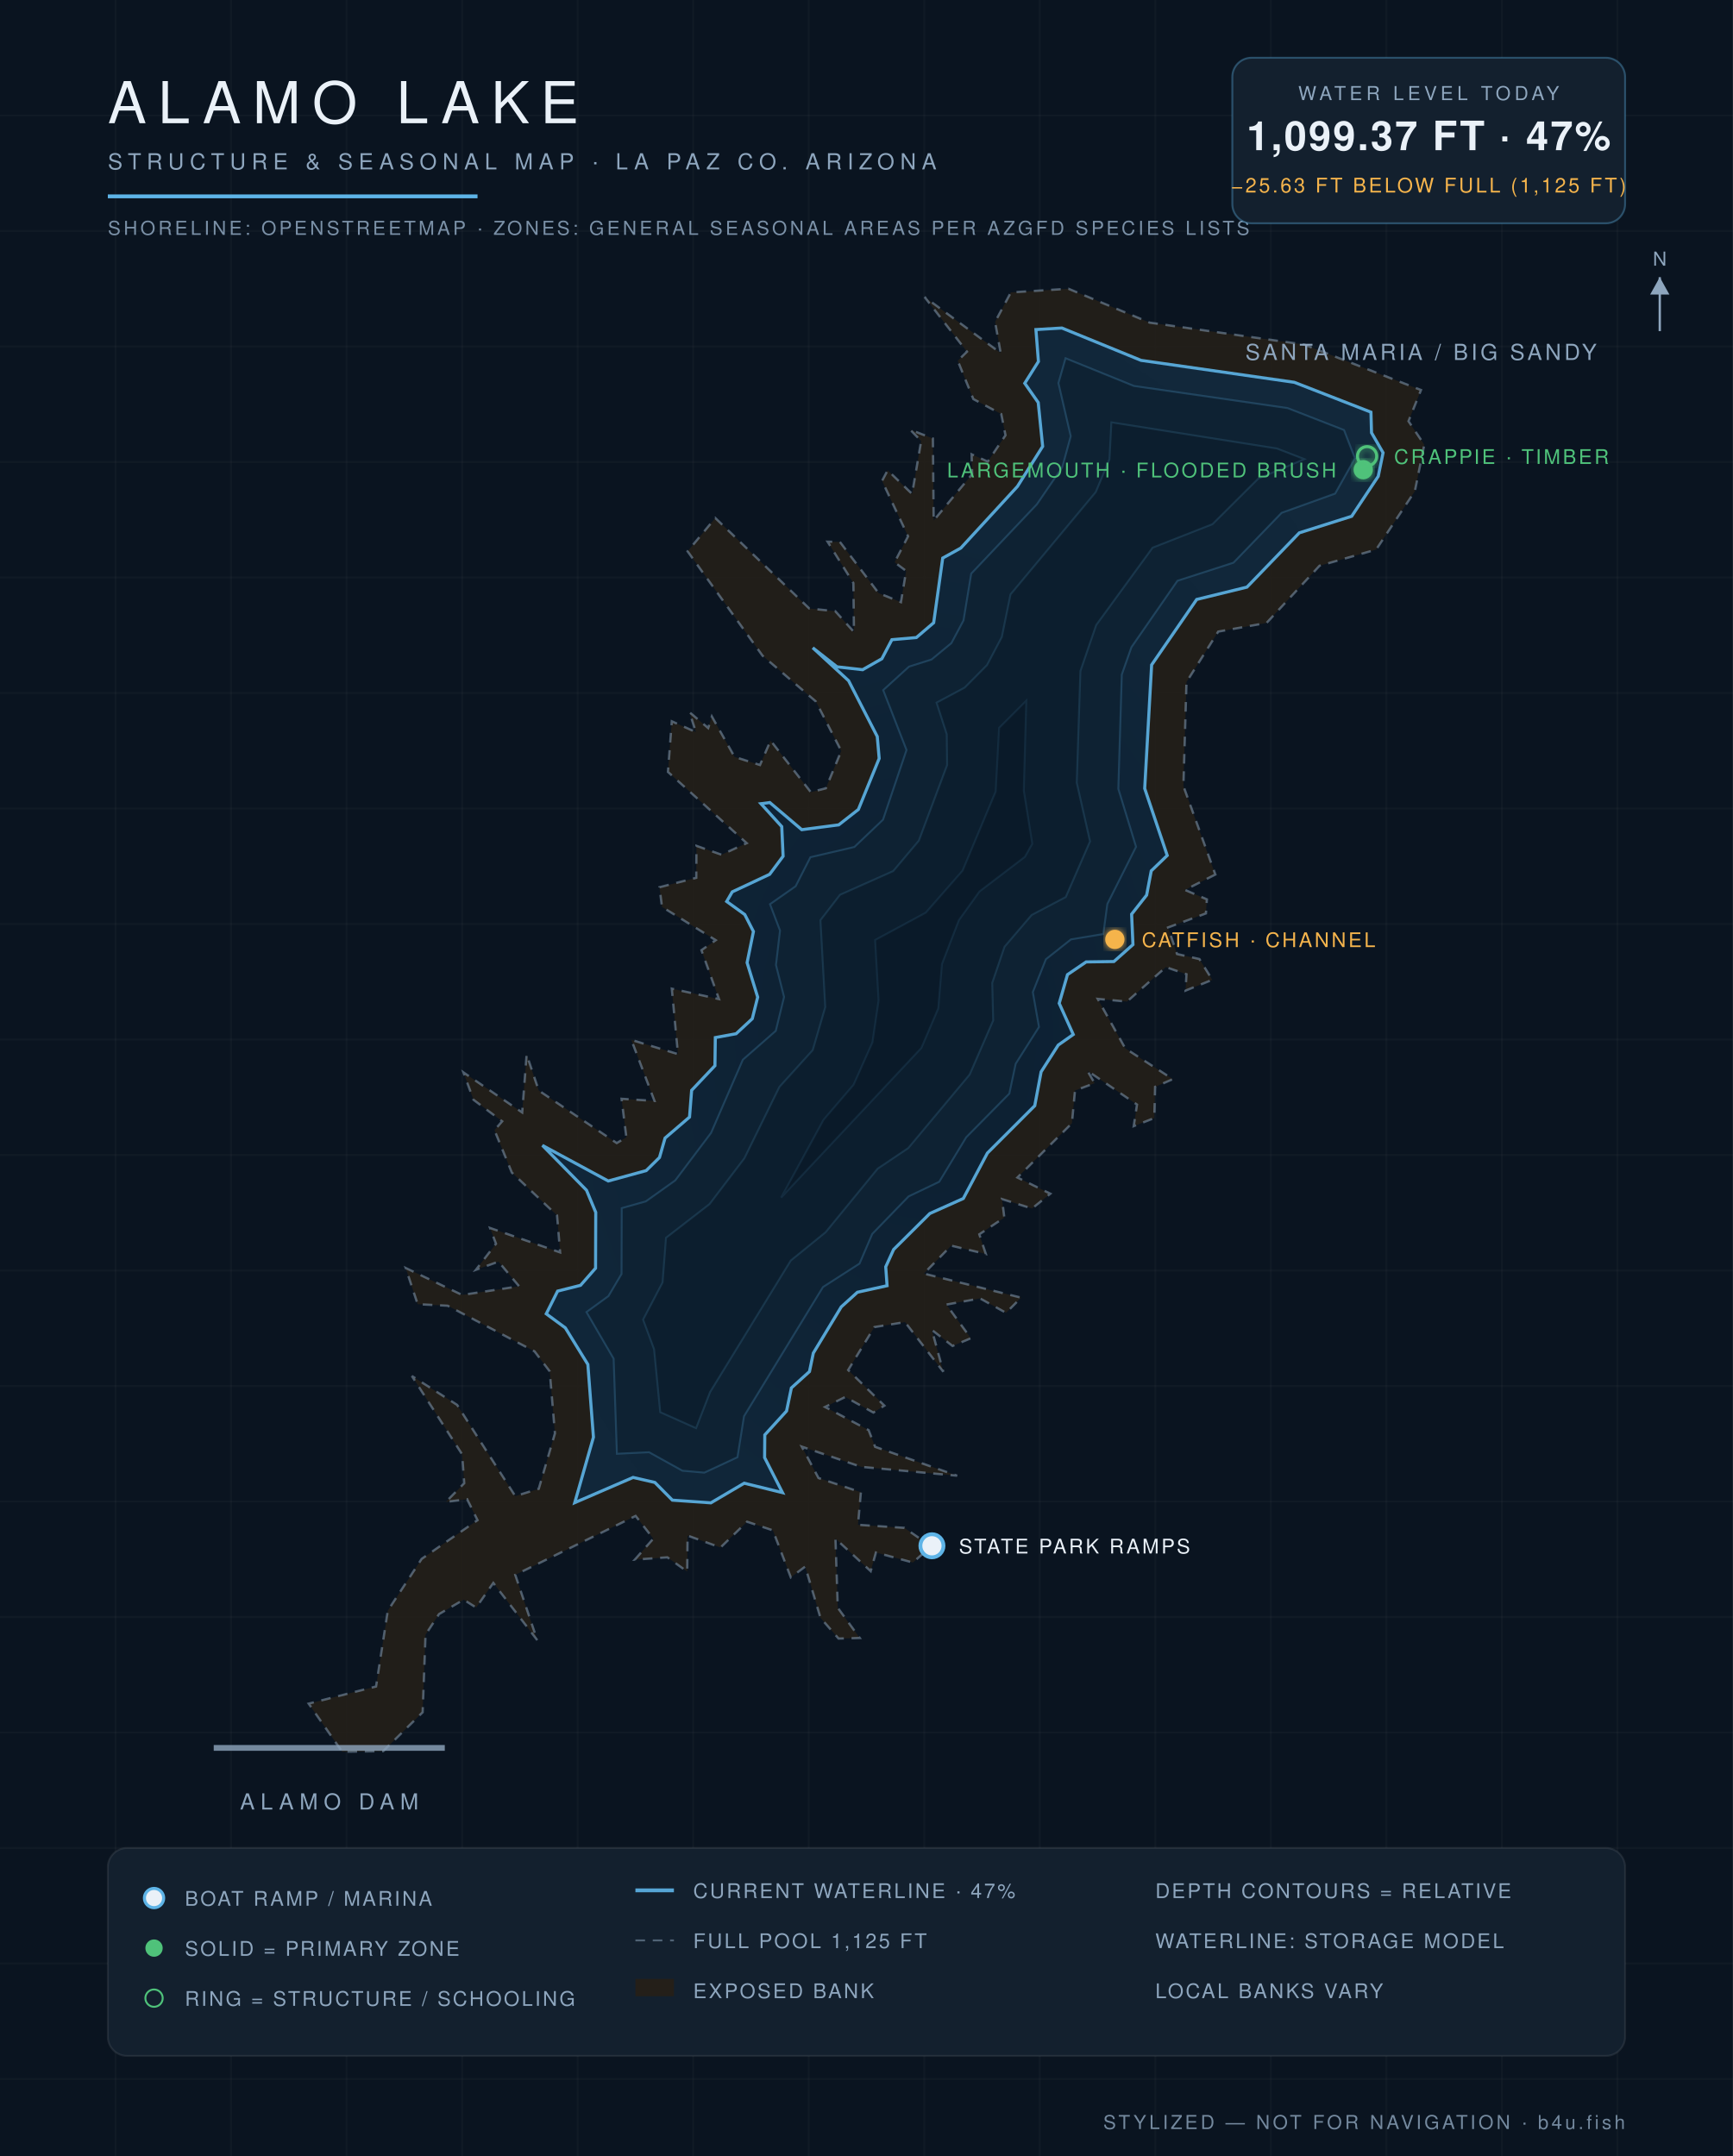
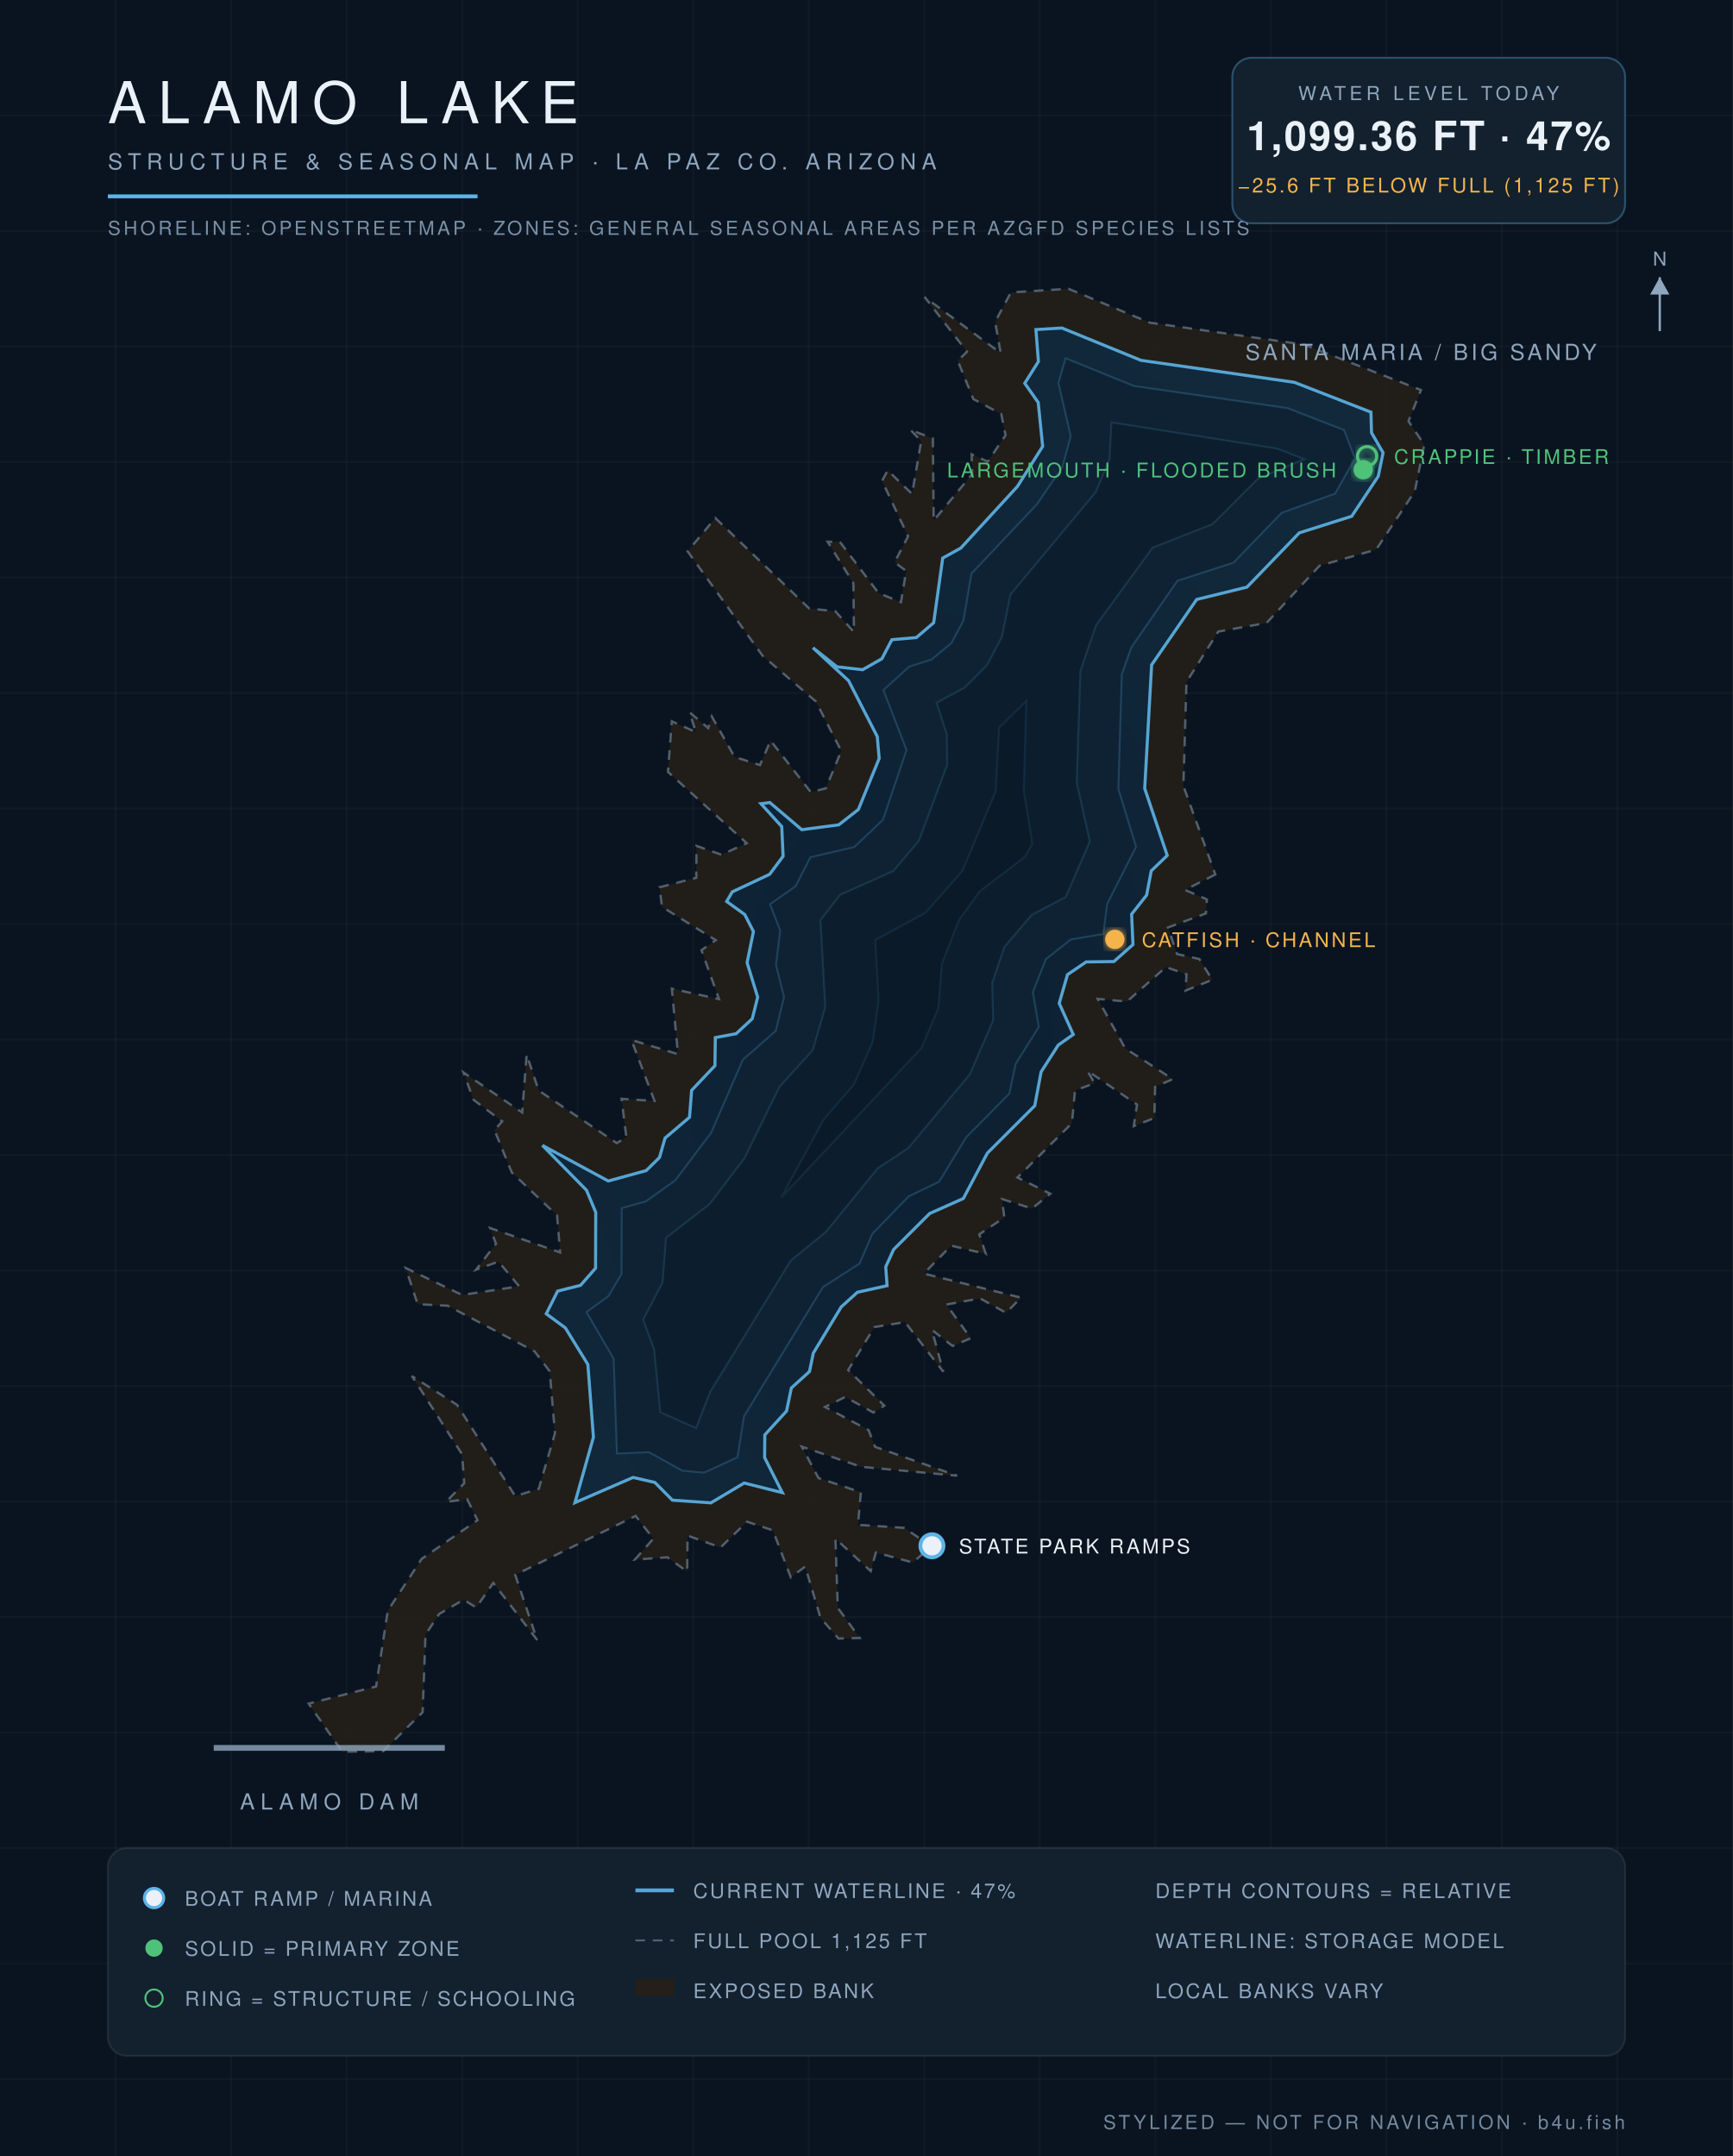
<svg xmlns="http://www.w3.org/2000/svg" viewBox="0 0 900 1120" font-family="Helvetica,Arial,sans-serif">
  <defs>
    <radialGradient id="wg" cx="45%" cy="60%" r="80%">
      <stop offset="0%" stop-color="#0c1f31" />
      <stop offset="55%" stop-color="#102639" />
      <stop offset="100%" stop-color="#13293c" />
    </radialGradient>
    <filter id="glow">
      <feGaussianBlur stdDeviation="2.2" result="b" />
      <feMerge>
        <feMergeNode in="b" />
        <feMergeNode in="SourceGraphic" />
      </feMerge>
    </filter>
  </defs>
  <rect width="900" height="1120" fill="#0a1420" />
  <g stroke="#ffffff" stroke-opacity="0.025">
    <line x1="60" y1="0" x2="60" y2="1120" />
    <line x1="120" y1="0" x2="120" y2="1120" />
    <line x1="180" y1="0" x2="180" y2="1120" />
    <line x1="240" y1="0" x2="240" y2="1120" />
    <line x1="300" y1="0" x2="300" y2="1120" />
    <line x1="360" y1="0" x2="360" y2="1120" />
    <line x1="420" y1="0" x2="420" y2="1120" />
    <line x1="480" y1="0" x2="480" y2="1120" />
    <line x1="540" y1="0" x2="540" y2="1120" />
    <line x1="600" y1="0" x2="600" y2="1120" />
    <line x1="660" y1="0" x2="660" y2="1120" />
    <line x1="720" y1="0" x2="720" y2="1120" />
    <line x1="780" y1="0" x2="780" y2="1120" />
    <line x1="840" y1="0" x2="840" y2="1120" />
    <line x1="0" y1="60" x2="900" y2="60" />
    <line x1="0" y1="120" x2="900" y2="120" />
    <line x1="0" y1="180" x2="900" y2="180" />
    <line x1="0" y1="240" x2="900" y2="240" />
    <line x1="0" y1="300" x2="900" y2="300" />
    <line x1="0" y1="360" x2="900" y2="360" />
    <line x1="0" y1="420" x2="900" y2="420" />
    <line x1="0" y1="480" x2="900" y2="480" />
    <line x1="0" y1="540" x2="900" y2="540" />
    <line x1="0" y1="600" x2="900" y2="600" />
    <line x1="0" y1="660" x2="900" y2="660" />
    <line x1="0" y1="720" x2="900" y2="720" />
    <line x1="0" y1="780" x2="900" y2="780" />
    <line x1="0" y1="840" x2="900" y2="840" />
    <line x1="0" y1="900" x2="900" y2="900" />
    <line x1="0" y1="960" x2="900" y2="960" />
    <line x1="0" y1="1020" x2="900" y2="1020" />
    <line x1="0" y1="1080" x2="900" y2="1080" />
  </g>
  <path d="M 631.2,454.3 L 615.4,462.3 L 626.8,467.2 L 626.3,474.5 L 606.6,481.8 L 611.3,495.6 L 622.9,498.2 L 629.6,509.0 L 615.7,514.6 L 616.2,506.1 L 605.5,502.4 L 585.3,520.3 L 570.1,518.9 L 584.4,544.6 L 609.1,560.6 L 599.9,564.6 L 599.5,580.8 L 588.8,585.0 L 590.5,573.8 L 564.7,556.2 L 568.5,562.7 L 558.3,566.5 L 556.7,583.5 L 528.4,611.7 L 545.5,620.1 L 536.0,627.8 L 520.4,622.9 L 521.6,632.5 L 508.6,641.2 L 512.0,651.4 L 494.0,647.1 L 479.8,661.6 L 530.3,674.1 L 522.5,682.0 L 509.0,674.5 L 491.5,677.7 L 504.2,695.2 L 494.7,699.2 L 484.0,690.9 L 489.9,712.6 L 470.0,686.8 L 454.1,689.4 L 440.5,711.7 L 459.3,730.2 L 453.6,733.8 L 439.0,725.7 L 428.5,730.9 L 451.1,742.9 L 454.5,751.6 L 497.1,766.6 L 447.3,762.0 L 416.4,751.5 L 425.1,767.8 L 447.1,775.2 L 445.6,792.1 L 469.7,793.7 L 483.6,803.3 L 474.1,811.7 L 454.9,806.5 L 452.2,816.2 L 433.9,799.3 L 435.1,835.2 L 446.5,850.9 L 435.5,851.2 L 426.1,840.4 L 418.2,813.8 L 410.7,819.4 L 401.4,795.0 L 388.0,790.5 L 374.2,803.9 L 357.1,797.7 L 356.9,816.4 L 346.6,809.0 L 329.7,810.2 L 339.3,799.3 L 330.1,787.5 L 267.6,818.1 L 279.0,852.0 L 256.2,822.3 L 247.3,835.1 L 240.8,831.0 L 228.0,838.5 L 221.0,849.2 L 219.5,889.5 L 199.0,909.7 L 177.7,910.0 L 160.3,885.0 L 195.3,876.1 L 201.4,836.7 L 219.0,809.8 L 248.0,789.7 L 242.6,778.8 L 231.6,780.2 L 241.1,770.5 L 240.0,755.5 L 213.9,714.8 L 237.4,729.8 L 267.6,777.2 L 279.8,773.4 L 288.2,744.6 L 285.5,712.4 L 277.6,702.0 L 232.5,678.3 L 216.9,677.5 L 210.7,658.7 L 240.0,672.7 L 269.6,668.2 L 258.9,655.4 L 247.2,659.6 L 257.6,646.1 L 254.5,637.9 L 290.9,650.6 L 289.3,631.4 L 265.8,609.1 L 256.8,587.1 L 260.8,582.5 L 245.9,571.3 L 240.7,557.1 L 271.2,577.9 L 273.5,547.8 L 279.8,566.5 L 320.3,593.8 L 325.3,590.8 L 322.8,570.8 L 339.9,571.9 L 327.9,540.2 L 352.1,547.6 L 348.9,513.6 L 373.4,519.0 L 364.3,493.6 L 371.7,488.4 L 343.8,471.1 L 342.5,460.9 L 361.6,456.0 L 361.7,439.4 L 374.7,444.0 L 387.8,438.0 L 346.9,401.0 L 348.9,374.7 L 361.4,380.3 L 358.1,370.0 L 367.8,378.2 L 369.7,372.2 L 381.5,393.2 L 394.7,397.4 L 400.2,384.7 L 421.1,411.5 L 428.9,409.5 L 436.9,390.1 L 423.7,364.4 L 396.0,340.6 L 357.1,286.4 L 371.5,269.1 L 420.3,316.1 L 433.8,317.5 L 443.5,328.3 L 443.2,302.9 L 429.8,281.4 L 436.2,281.5 L 456.3,308.1 L 467.9,312.8 L 470.6,296.6 L 464.6,292.1 L 471.6,278.6 L 458.1,249.8 L 461.0,244.3 L 473.7,256.6 L 478.4,229.1 L 472.7,223.2 L 484.5,227.8 L 484.9,270.4 L 504.9,246.3 L 504.6,236.0 L 513.0,239.8 L 522.2,226.1 L 520.0,215.1 L 505.5,207.3 L 497.4,187.4 L 502.2,182.7 L 480.2,154.3 L 519.7,183.4 L 516.8,167.2 L 525.0,151.9 L 554.9,150.0 L 597.1,167.6 L 677.3,179.0 L 738.0,202.6 L 731.5,218.8 L 739.7,231.0 L 734.8,255.2 L 714.7,285.5 L 685.3,293.9 L 657.8,323.6 L 632.7,328.1 L 616.2,354.3 L 614.6,408.3 L 631.2,454.3 Z" fill="#241f19" fill-opacity="0.9" stroke="#8ea6be" stroke-opacity="0.5" stroke-width="1.2" stroke-dasharray="5 4" />
-   <path d="M 298.5,780.6 L 308.2,746.6 L 305.3,708.8 L 293.6,689.8 L 283.7,682.5 L 289.6,670.7 L 301.5,667.7 L 309.3,658.8 L 309.4,629.8 L 304.6,618.3 L 281.7,595.0 L 315.9,613.5 L 335.6,608.1 L 342.5,601.3 L 345.4,591.2 L 358.1,580.3 L 359.2,566.4 L 371.3,553.6 L 371.5,539.0 L 382.3,537.0 L 390.7,529.2 L 393.5,518.0 L 388.0,500.1 L 391.3,483.9 L 386.8,475.1 L 377.4,468.3 L 380.3,463.3 L 399.7,454.2 L 406.7,444.8 L 406.0,429.4 L 395.2,417.5 L 399.8,416.9 L 416.4,431.0 L 435.6,428.5 L 445.8,420.5 L 456.6,394.0 L 455.6,382.6 L 440.7,353.6 L 422.1,336.5 L 434.7,346.4 L 448.0,347.9 L 458.0,342.2 L 463.2,332.3 L 475.9,331.2 L 484.9,323.5 L 489.6,289.9 L 499.0,284.7 L 528.4,252.7 L 541.5,231.9 L 539.2,209.1 L 532.2,199.1 L 539.3,187.8 L 538.0,171.2 L 551.5,170.4 L 592.6,187.2 L 672.2,198.6 L 712.0,214.1 L 712.3,224.8 L 718.3,235.2 L 715.8,247.4 L 702.0,268.2 L 674.8,276.8 L 647.6,305.0 L 621.5,311.4 L 598.1,345.4 L 594.5,409.6 L 606.2,444.4 L 597.9,452.4 L 595.5,465.0 L 587.7,474.9 L 588.4,490.7 L 578.5,499.5 L 564.1,499.7 L 554.4,506.3 L 550.1,521.2 L 557.4,537.4 L 549.6,542.9 L 540.7,556.8 L 537.4,574.4 L 512.8,599.0 L 500.3,622.6 L 482.9,630.4 L 464.1,649.1 L 460.0,658.1 L 460.7,667.9 L 445.3,671.3 L 436.9,678.9 L 422.4,702.9 L 420.4,712.5 L 411.0,721.0 L 408.5,733.0 L 397.2,745.4 L 397.1,757.2 L 406.4,775.4 L 386.5,770.5 L 369.2,780.7 L 349.2,779.3 L 340.1,770.1 L 328.8,767.5 L 298.5,780.6 Z" fill="url(#wg)" stroke="#5eb4e7" stroke-opacity="0.9" stroke-width="1.6" />
-   <path d="M 322.9,627.6 L 335.4,624.1 L 350.7,613.2 L 369.3,588.5 L 385.8,550.5 L 402.9,535.5 L 407.2,517.9 L 403.0,501.3 L 405.1,483.4 L 399.9,469.7 L 413.2,460.4 L 420.9,445.3 L 443.7,440.0 L 458.6,425.8 L 470.8,389.6 L 458.7,358.5 L 472.1,346.3 L 483.8,342.6 L 494.1,334.1 L 500.4,322.3 L 504.4,298.0 L 538.5,262.0 L 551.7,242.7 L 556.1,226.6 L 549.7,199.0 L 553.4,186.1 L 588.9,200.5 L 668.7,212.0 L 698.0,223.4 L 703.7,238.1 L 693.4,256.4 L 665.6,266.4 L 640.6,292.3 L 611.5,301.7 L 587.6,336.2 L 582.6,350.4 L 580.8,409.8 L 590.0,439.9 L 575.1,469.6 L 573.0,485.2 L 556.2,488.0 L 543.2,498.3 L 536.4,515.4 L 539.6,533.5 L 527.5,552.6 L 524.2,568.1 L 501.8,590.8 L 487.8,613.9 L 471.9,621.5 L 453.0,641.0 L 446.4,656.4 L 427.4,668.6 L 386.4,735.7 L 383.0,757.0 L 365.8,765.0 L 354.4,764.0 L 337.1,754.4 L 320.4,755.2 L 318.7,705.8 L 304.6,681.6 L 316.0,673.3 L 322.8,661.8 L 322.9,627.6 Z" fill="#0e2233" stroke="#5eb4e7" stroke-opacity="0.22" stroke-width="1" />
-   <path d="M 361.5,741.9 L 342.9,733.6 L 339.7,700.9 L 334.0,685.5 L 344.1,666.2 L 345.9,643.0 L 368.5,625.5 L 386.6,601.7 L 404.8,564.6 L 422.1,545.5 L 428.6,523.2 L 426.1,478.0 L 436.3,464.8 L 463.9,452.5 L 477.2,436.7 L 491.9,397.4 L 491.7,381.4 L 486.4,365.0 L 501.0,357.2 L 512.6,345.5 L 520.3,330.9 L 524.8,308.8 L 569.1,255.6 L 576.2,238.6 L 577.2,219.4 L 663.2,233.0 L 677.4,238.5 L 653.5,248.6 L 629.7,272.3 L 598.6,284.5 L 569.3,324.7 L 561.1,348.6 L 559.2,406.6 L 566.1,437.1 L 553.5,466.0 L 535.8,475.3 L 521.7,491.8 L 515.3,510.6 L 515.8,530.1 L 503.6,558.2 L 471.7,596.4 L 455.8,607.1 L 428.8,640.1 L 410.7,654.8 L 368.8,723.1 L 361.5,741.9 Z" fill="#0c1e2e" stroke="#5eb4e7" stroke-opacity="0.15" stroke-width="1" />
-   <path d="M 427.7,581.7 L 443.3,563.5 L 453.1,541.5 L 456.3,519.7 L 454.5,488.3 L 480.8,474.1 L 499.9,452.3 L 517.1,411.2 L 518.9,378.1 L 533.0,364.0 L 531.7,410.7 L 536.1,438.3 L 532.3,445.1 L 508.7,463.1 L 498.0,478.0 L 489.2,500.8 L 487.3,523.8 L 478.5,544.4 L 405.7,622.1 L 427.7,581.7 Z" fill="#0a1a29" stroke="#5eb4e7" stroke-opacity="0.1" stroke-width="1" />
+   <path d="M 298.6,780.6 L 308.2,746.6 L 305.3,708.8 L 293.6,689.8 L 283.7,682.5 L 289.6,670.7 L 301.5,667.7 L 309.3,658.8 L 309.4,629.8 L 304.6,618.3 L 281.7,595.0 L 315.9,613.5 L 335.6,608.1 L 342.5,601.3 L 345.4,591.2 L 358.1,580.4 L 359.2,566.4 L 371.3,553.6 L 371.5,539.0 L 382.3,537.0 L 390.7,529.2 L 393.5,518.0 L 388.0,500.1 L 391.3,483.9 L 386.8,475.1 L 377.4,468.3 L 380.3,463.3 L 399.7,454.2 L 406.7,444.8 L 406.0,429.4 L 395.2,417.5 L 399.8,416.9 L 416.4,431.0 L 435.6,428.5 L 445.8,420.5 L 456.6,394.0 L 455.6,382.6 L 440.7,353.6 L 422.2,336.5 L 434.7,346.4 L 448.0,347.9 L 458.0,342.2 L 463.2,332.3 L 475.9,331.2 L 484.9,323.5 L 489.6,289.9 L 499.0,284.7 L 528.4,252.7 L 541.5,231.9 L 539.2,209.1 L 532.2,199.1 L 539.3,187.8 L 538.0,171.2 L 551.5,170.4 L 592.6,187.2 L 672.2,198.6 L 712.0,214.1 L 712.3,224.8 L 718.3,235.2 L 715.8,247.4 L 702.0,268.2 L 674.8,276.8 L 647.6,305.0 L 621.5,311.4 L 598.1,345.4 L 594.5,409.6 L 606.2,444.4 L 597.9,452.4 L 595.5,465.0 L 587.7,474.9 L 588.4,490.7 L 578.5,499.5 L 564.1,499.7 L 554.4,506.3 L 550.1,521.2 L 557.4,537.4 L 549.6,542.9 L 540.7,556.8 L 537.4,574.4 L 512.8,599.0 L 500.3,622.6 L 482.8,630.4 L 464.1,649.1 L 460.0,658.1 L 460.7,667.9 L 445.3,671.3 L 436.9,678.9 L 422.4,702.9 L 420.4,712.5 L 411.0,721.0 L 408.5,733.0 L 397.2,745.4 L 397.1,757.2 L 406.3,775.4 L 386.5,770.4 L 369.2,780.7 L 349.2,779.3 L 340.1,770.1 L 328.8,767.5 L 298.6,780.6 Z" fill="url(#wg)" stroke="#5eb4e7" stroke-opacity="0.9" stroke-width="1.6" />
+   <path d="M 322.9,627.6 L 335.4,624.1 L 350.7,613.2 L 369.3,588.5 L 385.8,550.5 L 402.9,535.5 L 407.2,517.9 L 403.0,501.3 L 405.2,483.4 L 399.9,469.7 L 413.2,460.4 L 420.9,445.3 L 443.7,440.0 L 458.6,425.8 L 470.8,389.6 L 458.8,358.5 L 472.2,346.3 L 483.8,342.6 L 494.1,334.1 L 500.4,322.3 L 504.5,298.0 L 538.5,262.0 L 551.7,242.7 L 556.1,226.6 L 549.7,199.0 L 553.4,186.1 L 588.9,200.5 L 668.7,212.0 L 698.0,223.4 L 703.7,238.1 L 693.4,256.4 L 665.6,266.4 L 640.6,292.3 L 611.5,301.7 L 587.6,336.2 L 582.6,350.4 L 580.8,409.8 L 590.0,439.9 L 575.0,469.6 L 573.0,485.2 L 556.2,488.0 L 543.2,498.2 L 536.4,515.4 L 539.5,533.5 L 527.5,552.6 L 524.2,568.1 L 501.8,590.8 L 487.7,613.9 L 471.9,621.5 L 453.0,641.0 L 446.4,656.4 L 427.4,668.6 L 386.4,735.7 L 383.0,757.0 L 365.7,765.0 L 354.4,764.0 L 337.1,754.4 L 320.4,755.1 L 318.7,705.8 L 304.6,681.6 L 316.0,673.3 L 322.8,661.8 L 322.9,627.6 Z" fill="#0e2233" stroke="#5eb4e7" stroke-opacity="0.22" stroke-width="1" />
+   <path d="M 361.5,741.9 L 342.9,733.6 L 339.7,700.9 L 334.0,685.5 L 344.1,666.2 L 345.9,643.0 L 368.5,625.5 L 386.6,601.7 L 404.8,564.6 L 422.1,545.5 L 428.6,523.2 L 426.1,478.0 L 436.3,464.8 L 463.9,452.5 L 477.2,436.8 L 491.9,397.4 L 491.7,381.4 L 486.4,365.0 L 501.0,357.2 L 512.6,345.5 L 520.3,330.9 L 524.8,308.8 L 569.1,255.6 L 576.2,238.6 L 577.2,219.4 L 663.2,233.0 L 677.4,238.5 L 653.4,248.6 L 629.7,272.3 L 598.6,284.5 L 569.3,324.7 L 561.1,348.6 L 559.2,406.6 L 566.0,437.1 L 553.5,466.0 L 535.8,475.3 L 521.7,491.8 L 515.3,510.6 L 515.8,530.1 L 503.6,558.2 L 471.7,596.4 L 455.8,607.0 L 428.8,640.1 L 410.7,654.8 L 368.8,723.1 L 361.5,741.9 Z" fill="#0c1e2e" stroke="#5eb4e7" stroke-opacity="0.15" stroke-width="1" />
+   <path d="M 427.7,581.7 L 443.4,563.5 L 453.2,541.5 L 456.3,519.7 L 454.6,488.3 L 480.8,474.1 L 499.9,452.3 L 517.1,411.2 L 518.9,378.1 L 533.0,364.1 L 531.7,410.7 L 536.1,438.3 L 532.3,445.1 L 508.7,463.1 L 498.0,478.0 L 489.1,500.8 L 487.3,523.8 L 478.5,544.4 L 405.8,622.0 L 427.7,581.7 Z" fill="#0a1a29" stroke="#5eb4e7" stroke-opacity="0.1" stroke-width="1" />
  <text x="738" y="187" fill="#8ea6be" font-size="11.5" letter-spacing="1.6" text-anchor="middle">SANTA MARIA / BIG SANDY</text>
  <line x1="111" y1="908" x2="231" y2="908" stroke="#8ea6be" stroke-width="3" stroke-opacity="0.8" />
  <text x="171" y="940" fill="#8ea6be" font-size="11.5" letter-spacing="3" text-anchor="middle">ALAMO DAM</text>
  <circle cx="484" cy="803" r="6" fill="#eaf1f8" stroke="#5eb4e7" stroke-width="2" />
  <text x="498" y="807" fill="#eaf1f8" font-size="10.5" letter-spacing="1.2" text-anchor="start">STATE PARK RAMPS</text>
  <circle cx="708" cy="244" r="5" fill="#4fc27a" filter="url(#glow)" />
  <text x="694" y="248" fill="#4fc27a" font-size="10.5" letter-spacing="1.2" text-anchor="end">LARGEMOUTH · FLOODED BRUSH</text>
  <circle cx="710" cy="237" r="5" fill="none" stroke="#4fc27a" stroke-width="1.6" filter="url(#glow)" />
  <text x="724" y="241" fill="#4fc27a" font-size="10.5" letter-spacing="1.2" text-anchor="start">CRAPPIE · TIMBER</text>
  <circle cx="579" cy="488" r="5" fill="#f5b44c" filter="url(#glow)" />
  <text x="593" y="492" fill="#f5b44c" font-size="10.5" letter-spacing="1.2" text-anchor="start">CATFISH · CHANNEL</text>
  <text x="56" y="64" fill="#eaf1f8" font-size="30" letter-spacing="6" font-weight="300">ALAMO LAKE</text>
  <text x="56" y="88" fill="#8ea6be" font-size="11.5" letter-spacing="3">STRUCTURE &amp; SEASONAL MAP · LA PAZ CO. ARIZONA</text>
  <line x1="56" y1="102" x2="248" y2="102" stroke="#5eb4e7" stroke-width="2" />
  <text x="56" y="122" fill="#8ea6be" font-size="10" letter-spacing="1.5" opacity="0.85">SHORELINE: OPENSTREETMAP · ZONES: GENERAL SEASONAL AREAS PER AZGFD SPECIES LISTS</text>
  <g>
    <rect x="640" y="30" width="204" height="86" rx="10" fill="#13202e" stroke="#5eb4e7" stroke-opacity="0.35" />
    <text x="742" y="52" fill="#8ea6be" font-size="10" letter-spacing="2" text-anchor="middle">WATER LEVEL TODAY</text>
-     <text x="742" y="78" fill="#eaf1f8" font-size="21" letter-spacing="1" text-anchor="middle" font-weight="600">1,099.37 FT · 47%</text>
-     <text x="742" y="100" fill="#f5b44c" font-size="10.5" letter-spacing="1.2" text-anchor="middle">−25.63 FT BELOW FULL (1,125 FT)</text>
+     <text x="742" y="78" fill="#eaf1f8" font-size="21" letter-spacing="1" text-anchor="middle" font-weight="600">1,099.36 FT · 47%</text>
+     <text x="742" y="100" fill="#f5b44c" font-size="10.5" letter-spacing="1.2" text-anchor="middle">−25.6 FT BELOW FULL (1,125 FT)</text>
  </g>
  <g font-size="10.5" letter-spacing="1.1">
    <rect x="56" y="960" width="788" height="108" rx="10" fill="#13202e" stroke="#ffffff" stroke-opacity="0.08" />
    <circle cx="80" cy="986" r="5" fill="#eaf1f8" stroke="#5eb4e7" stroke-width="1.6" />
    <text x="96" y="990" fill="#8ea6be">BOAT RAMP / MARINA</text>
    <circle cx="80" cy="1012" r="4.5" fill="#4fc27a" />
    <text x="96" y="1016" fill="#8ea6be">SOLID = PRIMARY ZONE</text>
    <circle cx="80" cy="1038" r="4.5" fill="none" stroke="#4fc27a" />
    <text x="96" y="1042" fill="#8ea6be">RING = STRUCTURE / SCHOOLING</text>
    <line x1="330" y1="982" x2="350" y2="982" stroke="#5eb4e7" stroke-opacity="0.9" stroke-width="2" />
    <text x="360" y="986" fill="#8ea6be">CURRENT WATERLINE · 47%</text>
    <line x1="330" y1="1008" x2="350" y2="1008" stroke="#8ea6be" stroke-opacity="0.5" stroke-dasharray="5 4" />
    <text x="360" y="1012" fill="#8ea6be">FULL POOL 1,125 FT</text>
    <rect x="330" y="1028" width="20" height="9" fill="#241f19" />
    <text x="360" y="1038" fill="#8ea6be">EXPOSED BANK</text>
    <text x="600" y="986" fill="#8ea6be">DEPTH CONTOURS = RELATIVE</text>
    <text x="600" y="1012" fill="#8ea6be">WATERLINE: STORAGE MODEL</text>
    <text x="600" y="1038" fill="#8ea6be">LOCAL BANKS VARY</text>
  </g>
  <text x="844" y="1106" fill="#8ea6be" font-size="10" letter-spacing="1.5" text-anchor="end" opacity="0.8">STYLIZED — NOT FOR NAVIGATION · b4u.fish</text>
  <g transform="translate(862,158)" stroke="#8ea6be" fill="#8ea6be">
    <line x1="0" y1="14" x2="0" y2="-14" stroke-width="1.2" />
    <path d="M 0,-14 l 5,9 h -10 z" stroke="none" />
    <text x="0" y="-20" font-size="10" text-anchor="middle" stroke="none">N</text>
  </g>
</svg>
